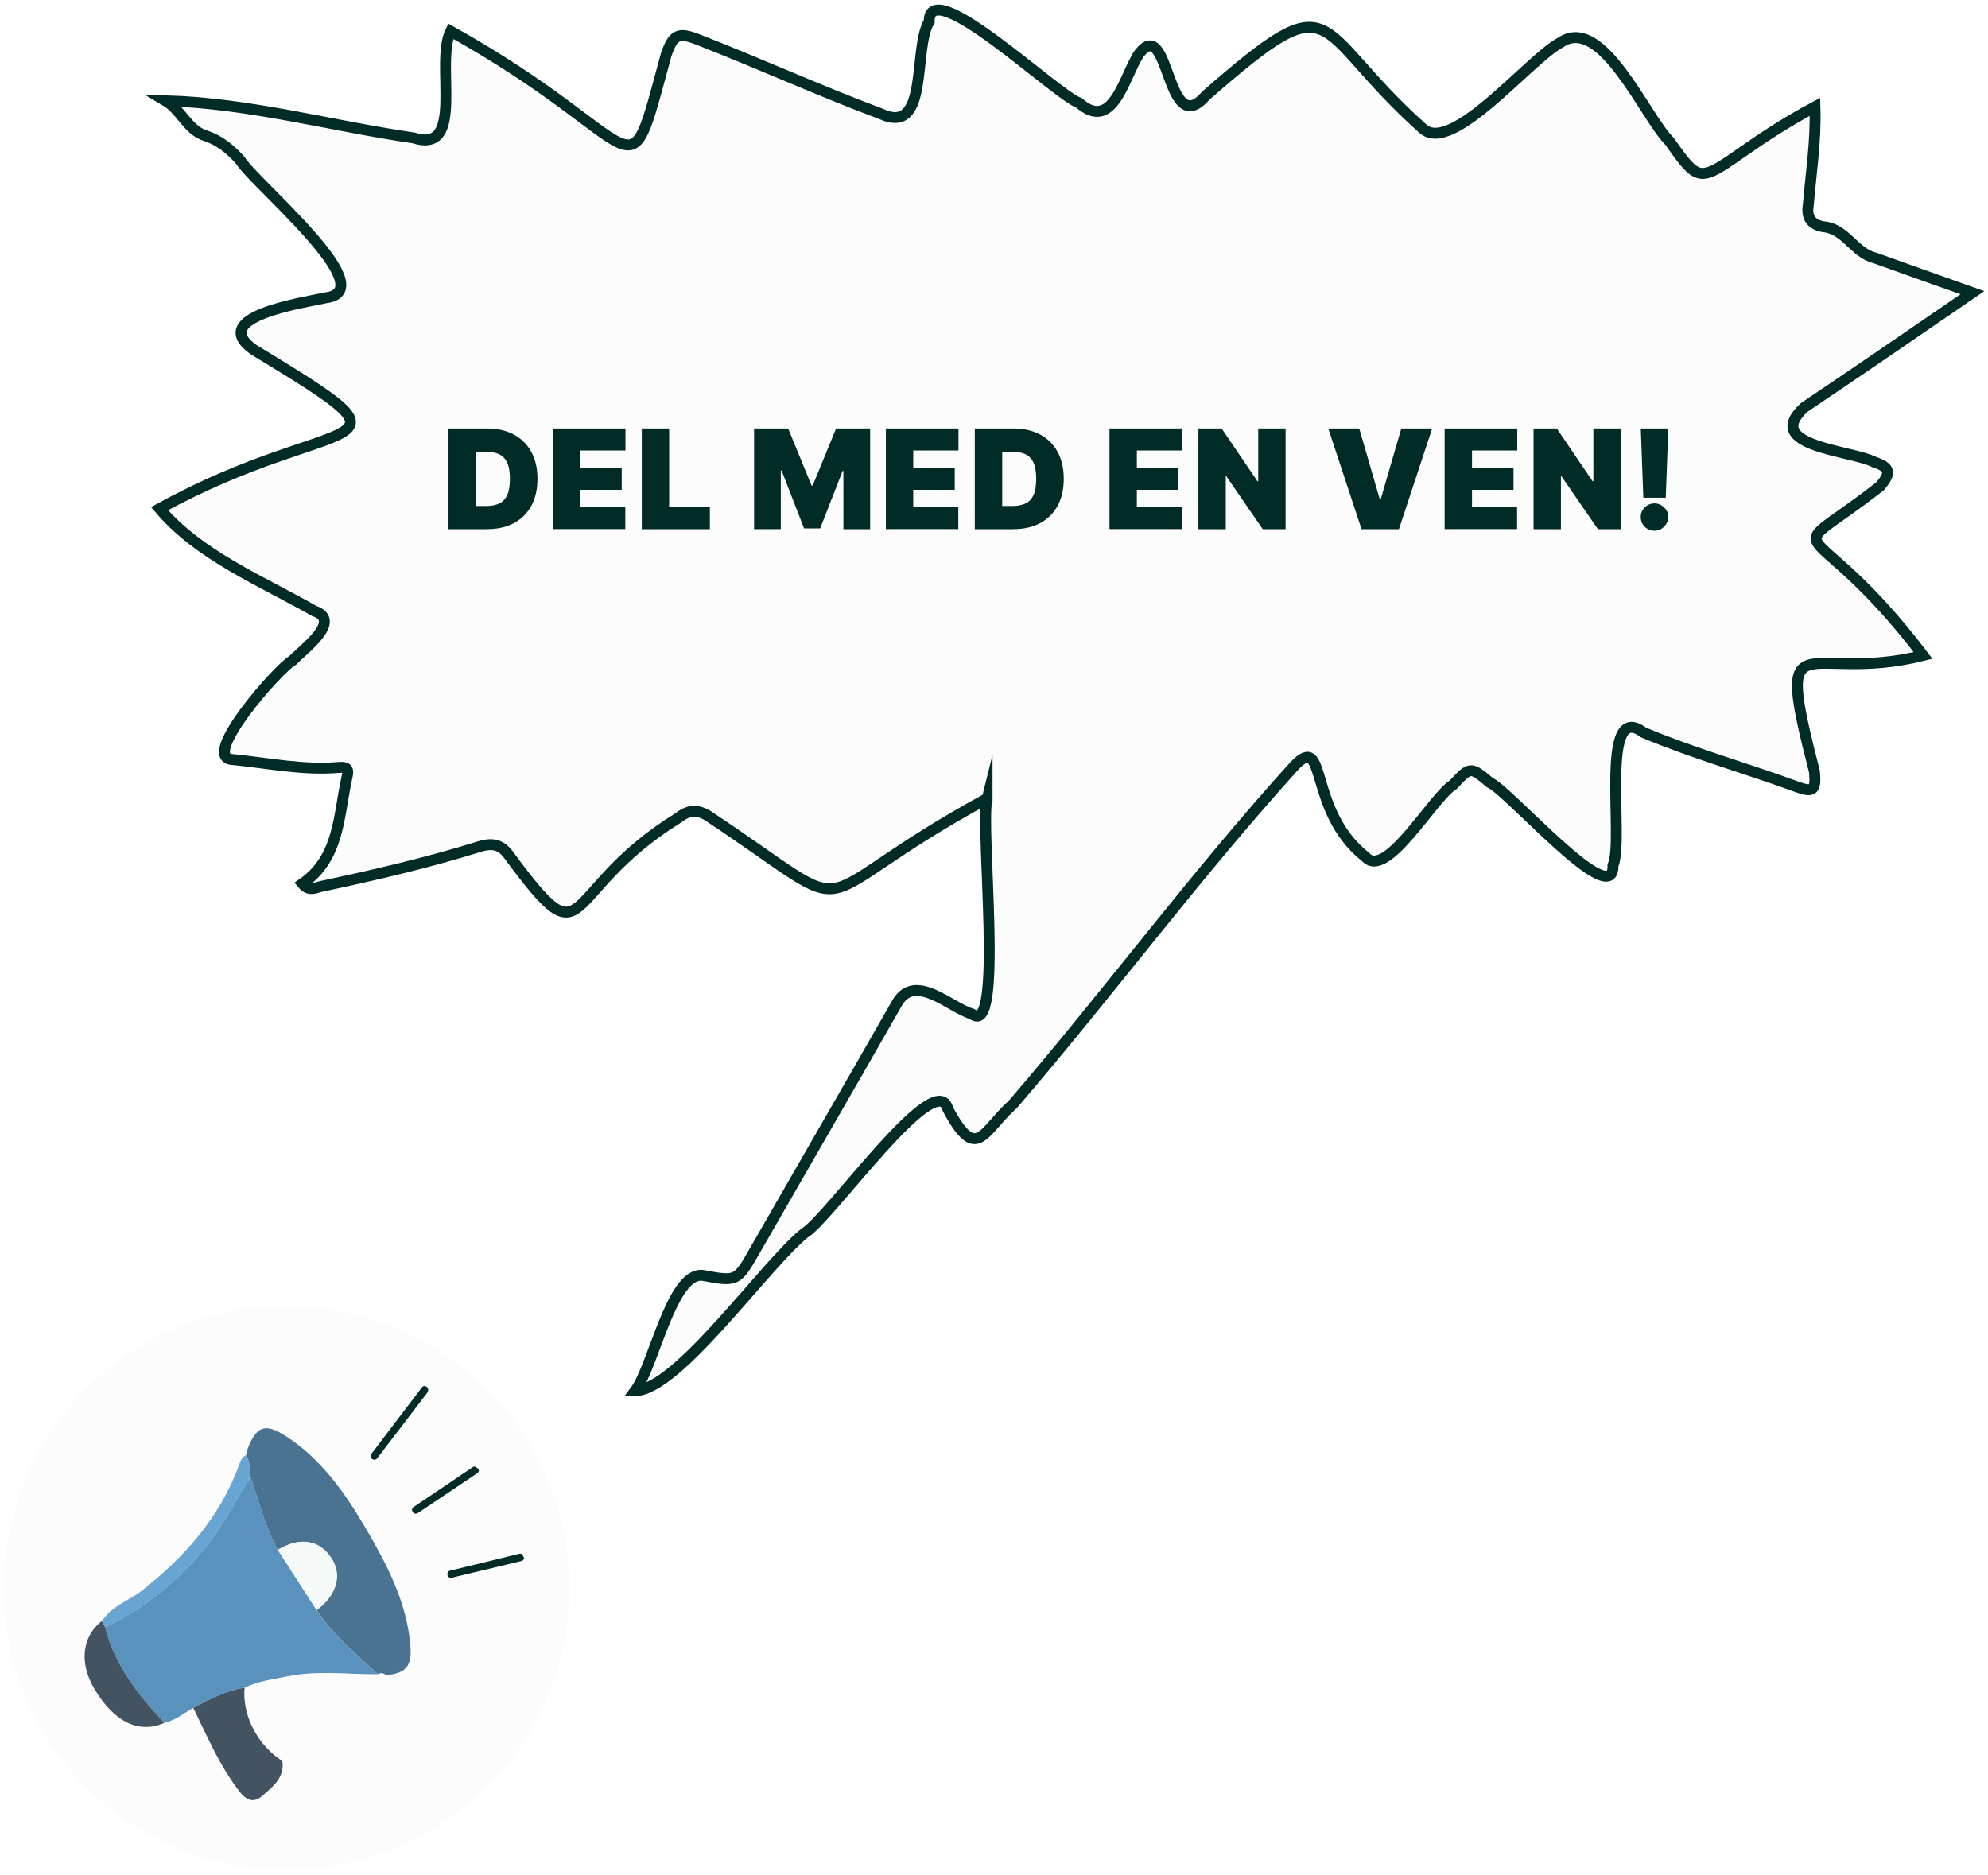
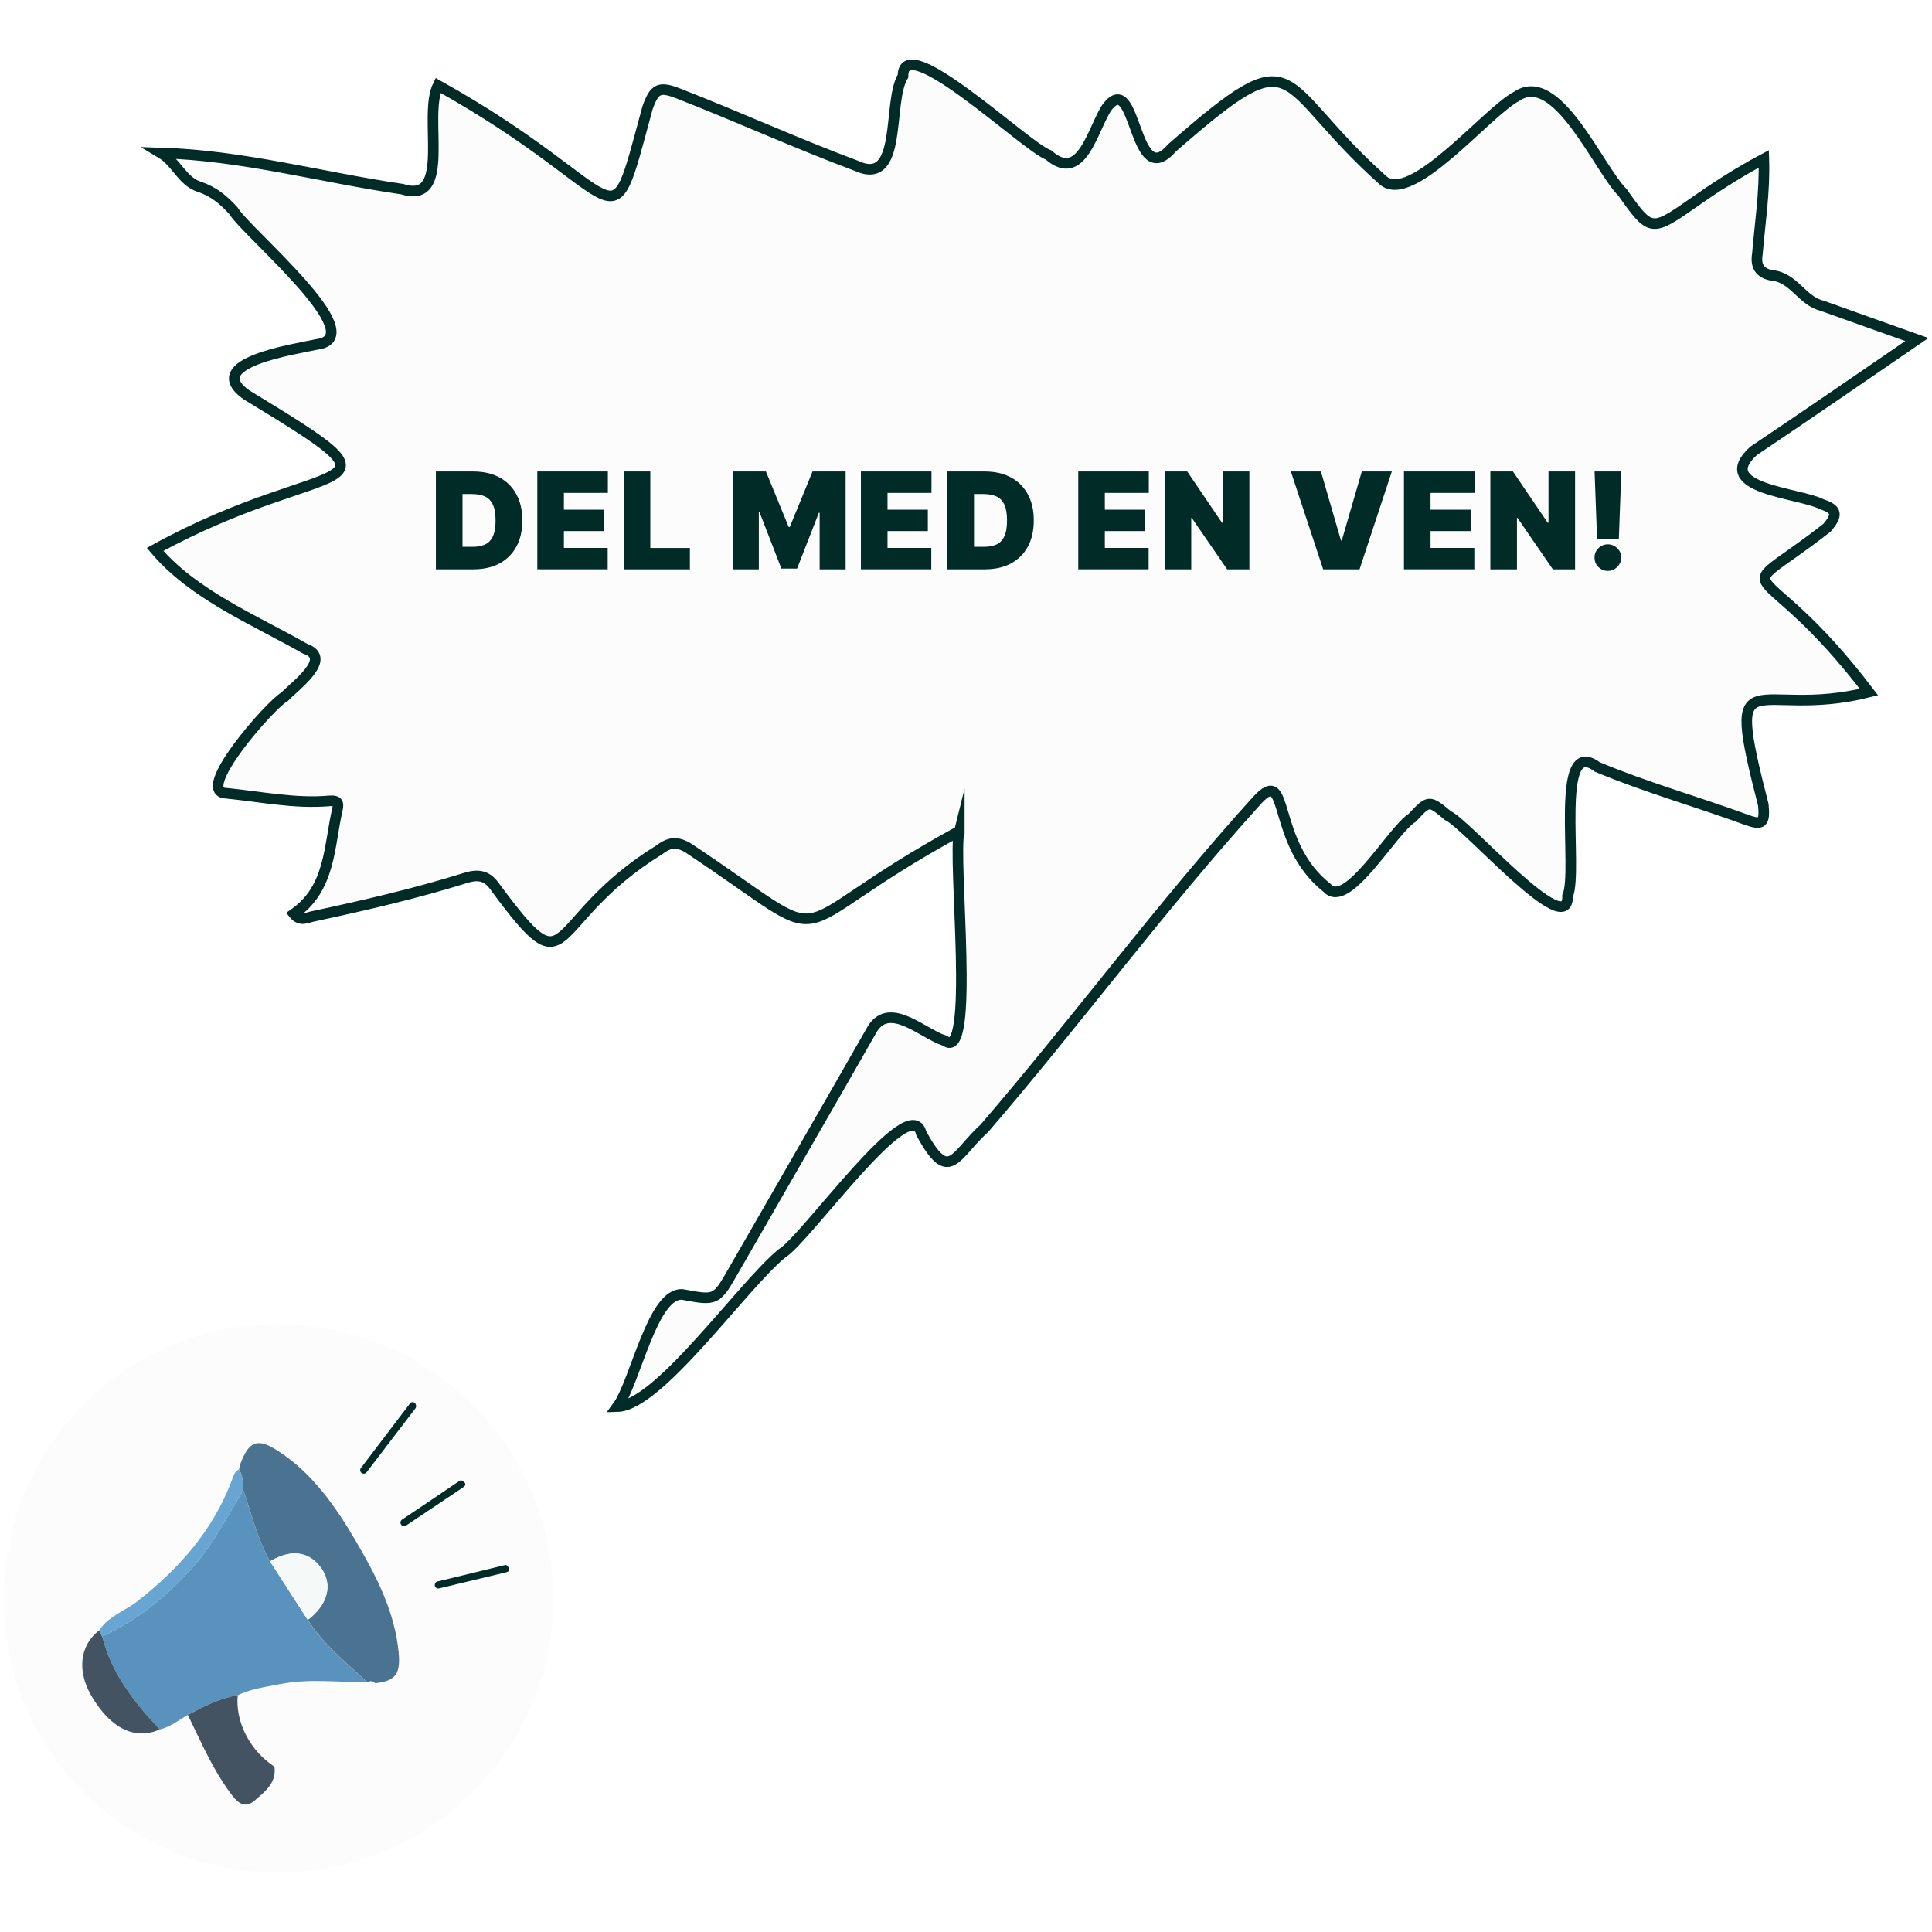
- <svg xmlns="http://www.w3.org/2000/svg" id="Layer_1" width="193mm" height="182mm" viewBox="0 0 547.09 515.91">
+ <svg xmlns="http://www.w3.org/2000/svg" id="Layer_1" width="90mm" height="90mm" viewBox="0 0 547.09 515.91">
  <defs>
    <style>.cls-1{fill:#f5f9f8;}.cls-2{stroke:#012b27;stroke-miterlimit:10;stroke-width:3px;}.cls-2,.cls-3{fill:#fcfcfc;}.cls-4{fill:#68a5d2;}.cls-5{fill:#4a7392;}.cls-6{fill:#012b27;}.cls-7{fill:#435361;}.cls-8{fill:#5993bd;}</style>
  </defs>
  <path class="cls-3" d="M78.78,514.63c-43.01.05-77.75-34.49-77.78-77.32-.03-43.23,34.74-78.1,77.71-77.94,43.08.16,77.77,34.59,77.94,77.35.17,43.01-34.66,77.86-77.87,77.9Z" />
  <path class="cls-6" d="M102.4,401.51c-.45-.33-.54-.96-.2-1.4l13.93-18.32c.29-.38.84-.46,1.23-.17h0c.53.39.63,1.14.23,1.66-4.6,6.02-9.19,12.03-13.79,18.05-.33.43-.94.52-1.38.2h-.02Z" />
  <path class="cls-6" d="M113.57,416.12c-.31-.46-.19-1.08.27-1.39,5.41-3.64,10.82-7.26,16.21-10.93.6-.41.91-.04,1.27.22.77.56.47,1.12-.15,1.54-5.39,3.63-10.79,7.24-16.19,10.85-.46.31-1.08.19-1.39-.27v-.02Z" />
  <path class="cls-6" d="M123.14,433.45c-.13-.54.2-1.08.74-1.21,6.33-1.53,12.67-3.05,18.99-4.62.71-.18.87.28,1.11.64.52.8.05,1.21-.68,1.39-6.32,1.53-12.64,3.04-18.96,4.55-.54.13-1.07-.2-1.21-.73v-.02Z" />
  <path class="cls-8" d="M53.21,470.02c-2.61,1.46-4.96,3.44-7.98,4.12-7.23-7.67-13.68-15.83-16.28-26.35,9.94-4.59,18.22-11.32,25.51-19.44,5.94-6.61,9.84-14.48,14.45-21.93,2.34,6.77,4,13.8,7.54,20.12,3.56,5.53,7.13,11.05,10.69,16.58,4.45,7,10.87,12.11,16.85,17.65-8.24.04-16.51-1.1-24.71.54-4.05.81-8.18,1.31-11.96,3.14-5.1.85-9.63,3.16-14.11,5.57Z" />
  <path class="cls-5" d="M76.46,426.54c-3.54-6.32-5.2-13.35-7.54-20.12-.18-2.03-.07-4.11-1.25-5.93,0,0,0,.03,0,.03.12-.5.24-.99.36-1.49,2.48-6.56,4.84-7.55,10.68-3.77,9.73,6.3,16.25,15.64,21.95,25.36,5.79,9.87,11.16,20.1,12.24,31.84.56,6.1-1.02,7.97-6.65,8.59-.68-.67-1.44-.73-2.26-.3,0,0,.02,0,.02,0-5.98-5.54-12.4-10.65-16.85-17.65,5.58-4.17,7.11-9.75,3.97-14.41-3.36-4.99-8.66-5.78-14.66-2.17Z" />
  <path class="cls-7" d="M53.21,470.02c4.49-2.41,9.01-4.72,14.11-5.57-.7,6.99,2.95,14.72,9.08,19.29.51.38,1.32.83,1.36,1.31.4,4.41-2.83,6.76-5.63,9.22-2.46,2.17-4.52.99-6.26-1.27-4.07-5.28-7.04-11.18-9.89-17.16-.92-1.94-1.86-3.88-2.79-5.82Z" />
  <path class="cls-7" d="M28.95,447.79c2.61,10.53,9.06,18.68,16.28,26.35-6.99,3.1-13.85-.22-19.25-9.34-4.24-7.15-3.43-14.42,2.07-18.69.3.56.59,1.12.89,1.67Z" />
  <path class="cls-4" d="M28.95,447.79c-.3-.56-.59-1.12-.89-1.67,2.64-4.1,7.34-5.53,10.96-8.36,11.84-9.26,21.44-20.18,26.74-34.48.4-1.08.71-2.24,1.91-2.78,1.18,1.81,1.07,3.9,1.25,5.93-4.61,7.45-8.51,15.33-14.45,21.93-7.29,8.12-15.57,14.85-25.51,19.44Z" />
  <path class="cls-1" d="M76.46,426.54c6.01-3.61,11.3-2.83,14.66,2.17,3.14,4.66,1.6,10.24-3.97,14.41-3.56-5.53-7.13-11.05-10.69-16.58Z" />
  <path class="cls-2" d="M271.64,219.77c-54,29.42-31.54,34.78-76.81,4.73-3.27-1.92-5.31-1.57-8.29.66-32.98,20.45-23.97,40.71-46.25,10.55-2.18-3.18-4.53-3.91-8.41-2.7-14.23,4.44-28.76,7.8-43.34,10.91-1.65.35-3.5,1.52-5.32-.71,10.4-7.23,9.89-19.01,12.33-29.61.46-2.02-.12-2.58-2.28-2.4-9.86.86-19.53-1.22-29.28-2.17-9.12-.36,12.58-25.13,16.63-27.34,2.89-3.06,13.68-10.86,5.85-13.55-14.58-8.3-31.67-15.27-42.56-28.15,49.8-27.4,75.31-13.73,25.83-43.8-12.69-9.06,13.75-12.87,19.97-14.25,16.03-2.04-20.03-31.79-23.6-37.84-2.71-2.99-5.61-5.47-9.6-6.76-4.92-1.59-6.58-7.03-10.94-9.62,23.34.7,45.43,6.91,68.34,10.25,14.29,4.53,5.74-20.59,10.12-29.39,55.44,30.96,47.84,48.53,59.34,6.33,1.94-5.39,3.25-6.19,8.82-3.99,16.82,6.56,33.28,14.07,50.19,20.39,13.49,6.3,8.75-18,13.33-25.37-.14-13.49,34.85,20.14,41.22,22.36,9.49,8.33,12.5-7.58,16.59-13.58,8.42-10.83,7.34,24.3,18.33,11.58,36.98-32.28,28.46-18.79,59.67,9.06,7.99,7.44,29.45-19.23,37.93-23.66,11.43-7.81,23.09,20.28,30.02,27.22,7.78,11.03,8.18,11.18,19.37,3.37,6.83-4.79,13.06-8.86,20.63-12.89.31,9.44-1.08,17.96-1.83,26.98-.57,3.4.75,5.44,4.15,6.02,6.17.55,8.48,7.21,14.16,8.58,8.57,3.09,17.15,6.12,26.86,9.57-16.07,11.02-30.43,20.92-46.27,31.56-11.78,10.8,12.98,11.77,19.33,15.09,4.35,1.43,4.61,3.01,1.49,6.64-28.9,22.65-20.16,4.41,11.87,46.55-32.54,8.14-41.16-11.84-29.89,32.01.43,5.05-.21,5.85-4.97,4.1-13.98-5.13-28.36-9.15-42.11-14.93-12.28-9.23-5.22,29.64-8.37,36.58.39,13.05-28.72-20.6-33.89-22.78-5.35-4.49-5.42-4.41-10.07.59-5.65,3.47-18.44,26.26-24.12,19.89-16.13-12.73-10.44-34.91-19.7-24.96-26.97,29.77-51.05,62.42-77.34,93-8.46,7.63-9.94,16.18-17.9,1.39-3.11-12.26-32.7,30.1-39.45,34.06-11.22,9.18-34.83,43.08-46.59,43.39,5.13-6.96,9.93-32.54,18.5-31.75,9.61,1.84,9.56,1.64,14.57-7.1,13.04-22.75,26.21-45.43,39.19-68.21,5.03-7.84,14.38,1.58,20.43,3.42,8.87,6.95,2.12-51.47,4.12-59.35Z" />
  <path class="cls-6" d="M134.1,145.64h-10.67v-27.72h10.56c2.85,0,5.31.55,7.39,1.66,2.08,1.1,3.69,2.69,4.82,4.76,1.14,2.07,1.71,4.54,1.71,7.43s-.56,5.37-1.69,7.44c-1.13,2.07-2.73,3.65-4.79,4.76-2.07,1.1-4.51,1.65-7.32,1.65ZM130.96,139.25h2.87c1.37,0,2.54-.22,3.51-.66.97-.44,1.71-1.2,2.22-2.29.51-1.08.77-2.59.77-4.52s-.26-3.44-.79-4.52c-.51-1.08-1.27-1.85-2.27-2.29-.99-.44-2.21-.66-3.65-.66h-2.65v14.94ZM152.15,145.64v-27.72h19.98v6.06h-12.45v4.76h11.42v6.06h-11.42v4.76h12.4v6.06h-19.92ZM176.62,145.64v-27.72h7.53v21.66h11.21v6.06h-18.73ZM207.52,117.92h9.37l6.44,15.7h.32l6.44-15.7h9.37v27.72h-7.36v-16.03h-.22l-6.17,15.81h-4.44l-6.17-15.92h-.22v16.13h-7.36v-27.72ZM243.79,145.64v-27.72h19.98v6.06h-12.45v4.76h11.42v6.06h-11.42v4.76h12.4v6.06h-19.92ZM278.93,145.64h-10.67v-27.72h10.56c2.85,0,5.31.55,7.39,1.66,2.08,1.1,3.69,2.69,4.82,4.76,1.14,2.07,1.71,4.54,1.71,7.43s-.56,5.37-1.69,7.44c-1.13,2.07-2.73,3.65-4.79,4.76-2.07,1.1-4.51,1.65-7.32,1.65ZM275.79,139.25h2.87c1.37,0,2.54-.22,3.51-.66.97-.44,1.71-1.2,2.22-2.29.51-1.08.77-2.59.77-4.52s-.26-3.44-.78-4.52c-.51-1.08-1.27-1.85-2.27-2.29-.99-.44-2.21-.66-3.65-.66h-2.65v14.94ZM305.33,145.64v-27.72h19.98v6.06h-12.45v4.76h11.42v6.06h-11.42v4.76h12.4v6.06h-19.92ZM353.79,117.92v27.72h-6.28l-10.02-14.56h-.16v14.56h-7.53v-27.72h6.39l9.85,14.51h.22v-14.51h7.53ZM374.05,117.92l5.68,19.54h.22l5.68-19.54h8.5l-9.15,27.72h-10.29l-9.15-27.72h8.5ZM397.56,145.64v-27.72h19.98v6.06h-12.45v4.76h11.42v6.06h-11.42v4.76h12.4v6.06h-19.92ZM446.02,117.92v27.72h-6.28l-10.02-14.56h-.16v14.56h-7.53v-27.72h6.39l9.85,14.51h.22v-14.51h7.53ZM459.11,117.92l-.7,19.06h-6.17l-.7-19.06h7.58ZM455.32,146.07c-1.05,0-1.95-.37-2.69-1.1-.74-.74-1.11-1.64-1.1-2.69,0-1.03.36-1.91,1.1-2.64.75-.73,1.65-1.1,2.69-1.1.99,0,1.87.37,2.62,1.1.77.73,1.16,1.61,1.16,2.64,0,.7-.19,1.34-.55,1.92-.35.57-.81,1.02-1.38,1.37-.57.33-1.19.5-1.85.5Z" />
</svg>
